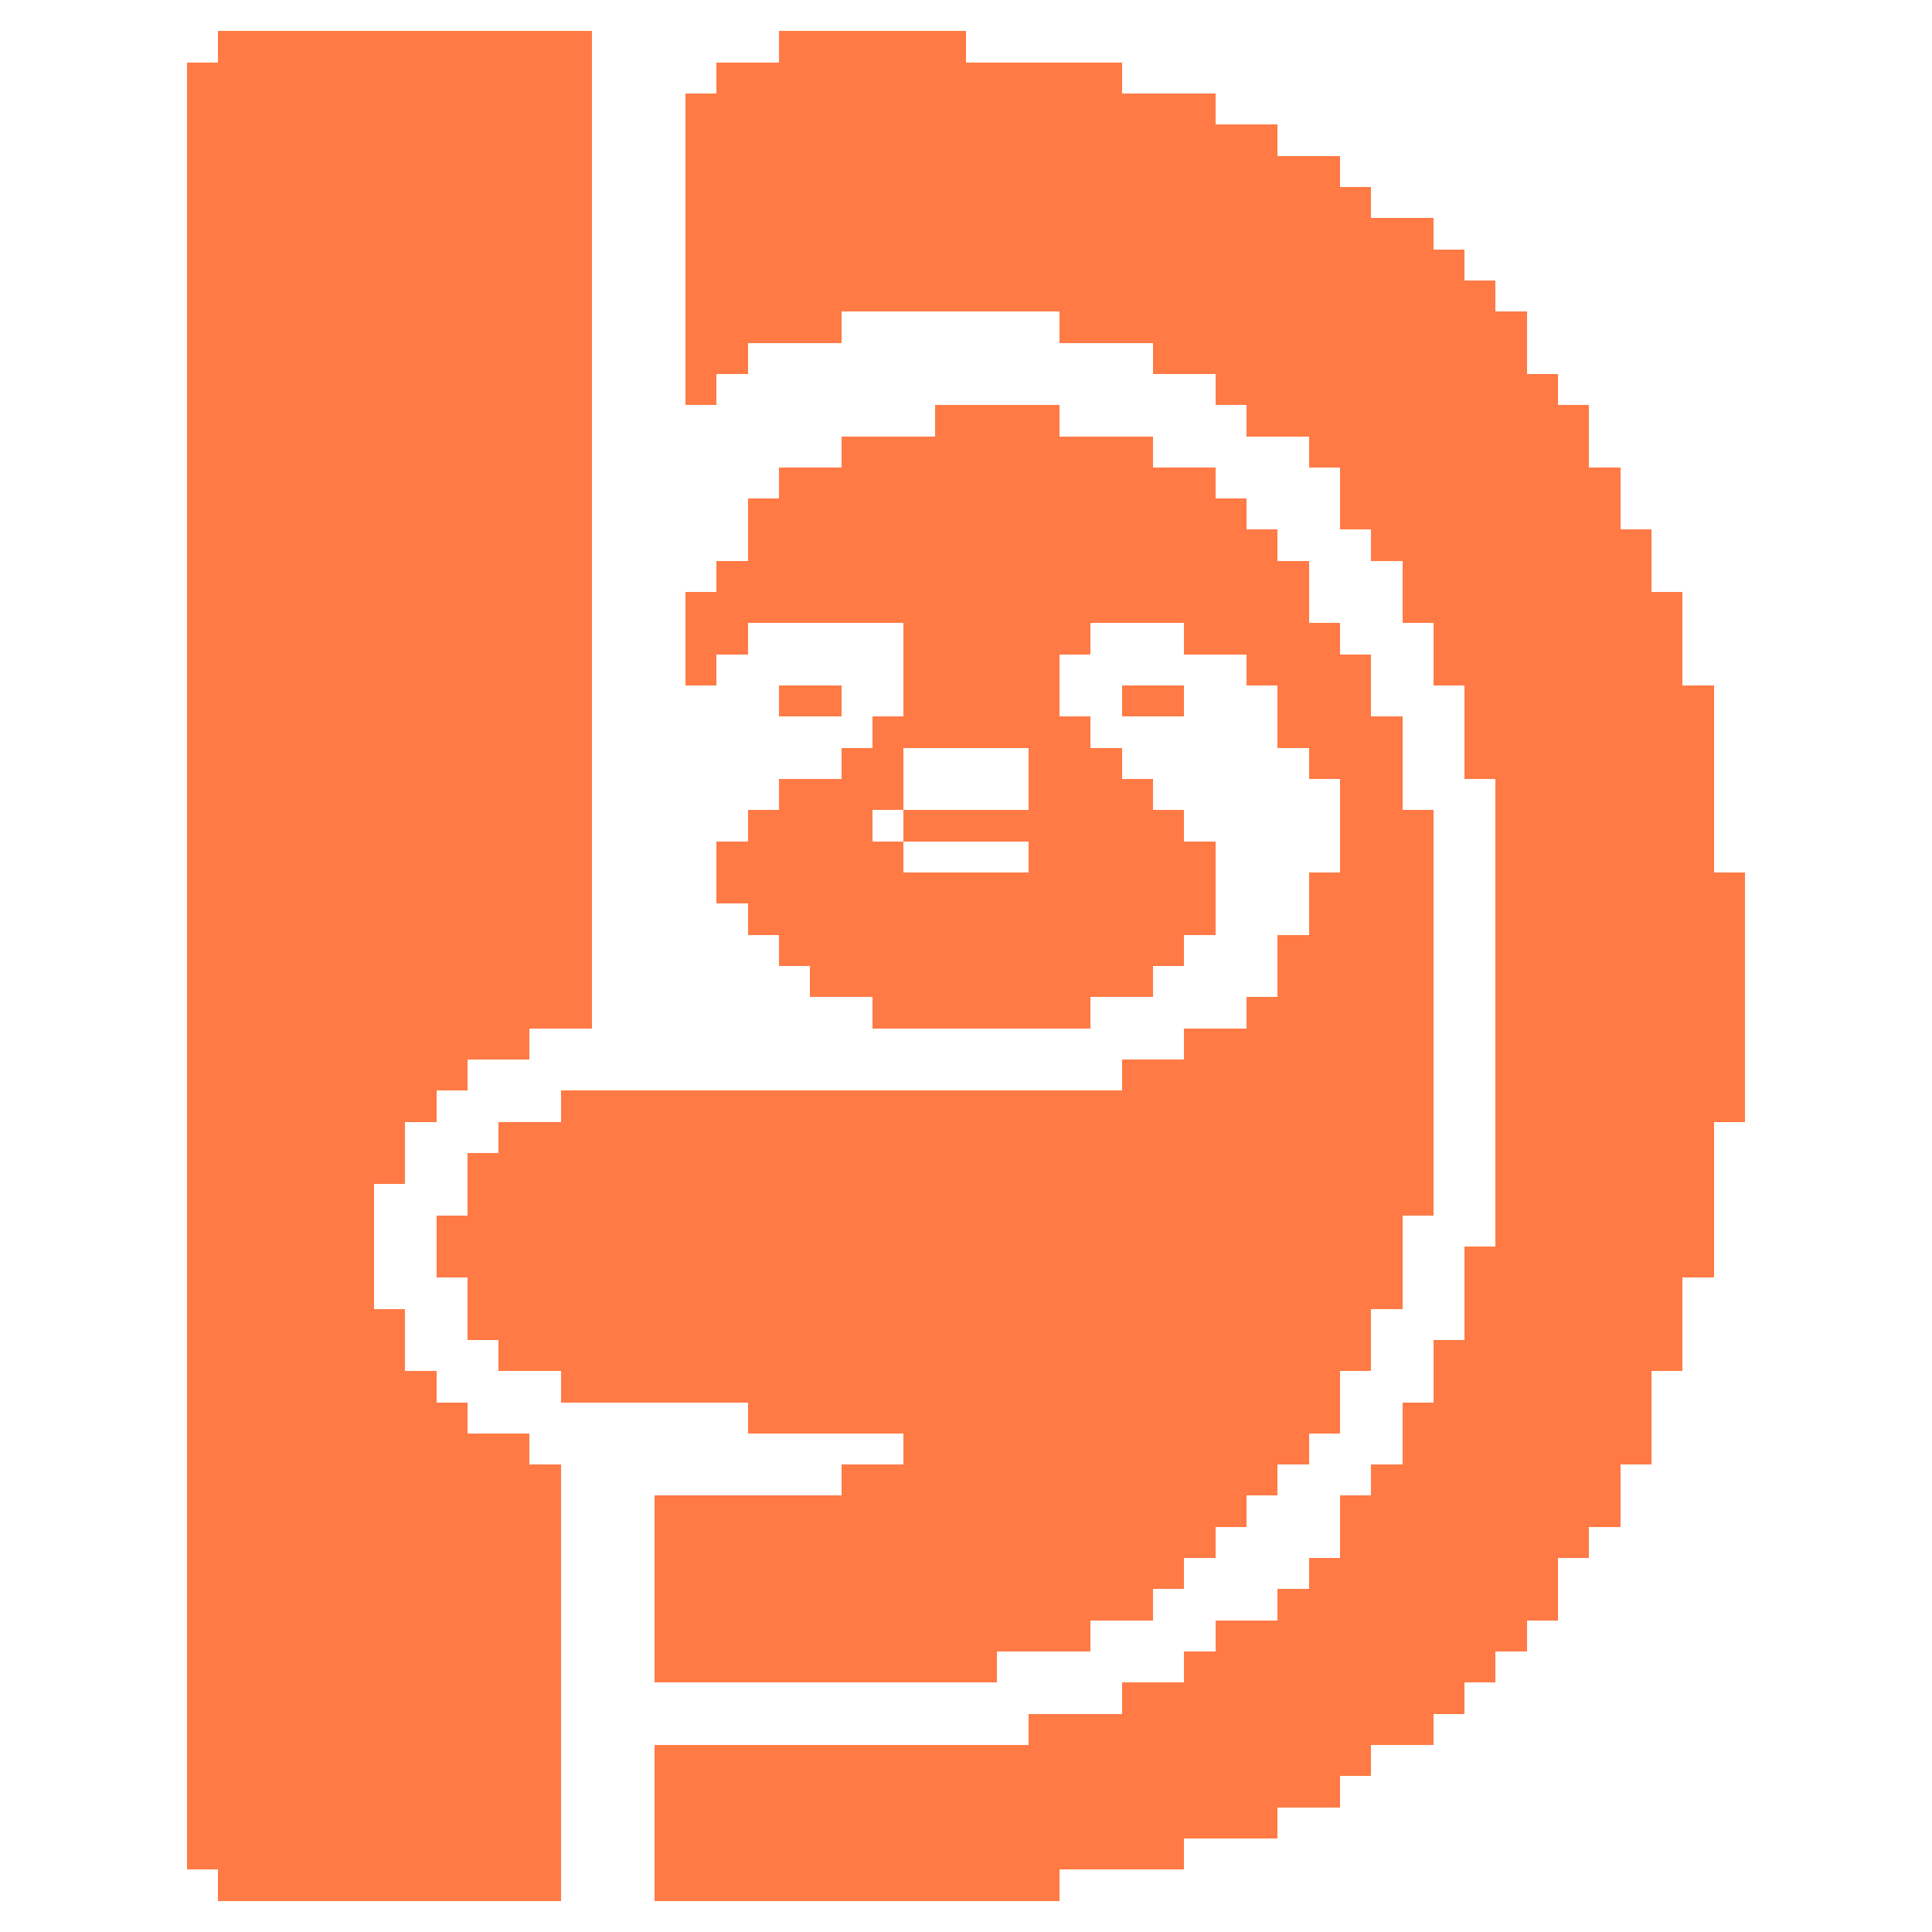
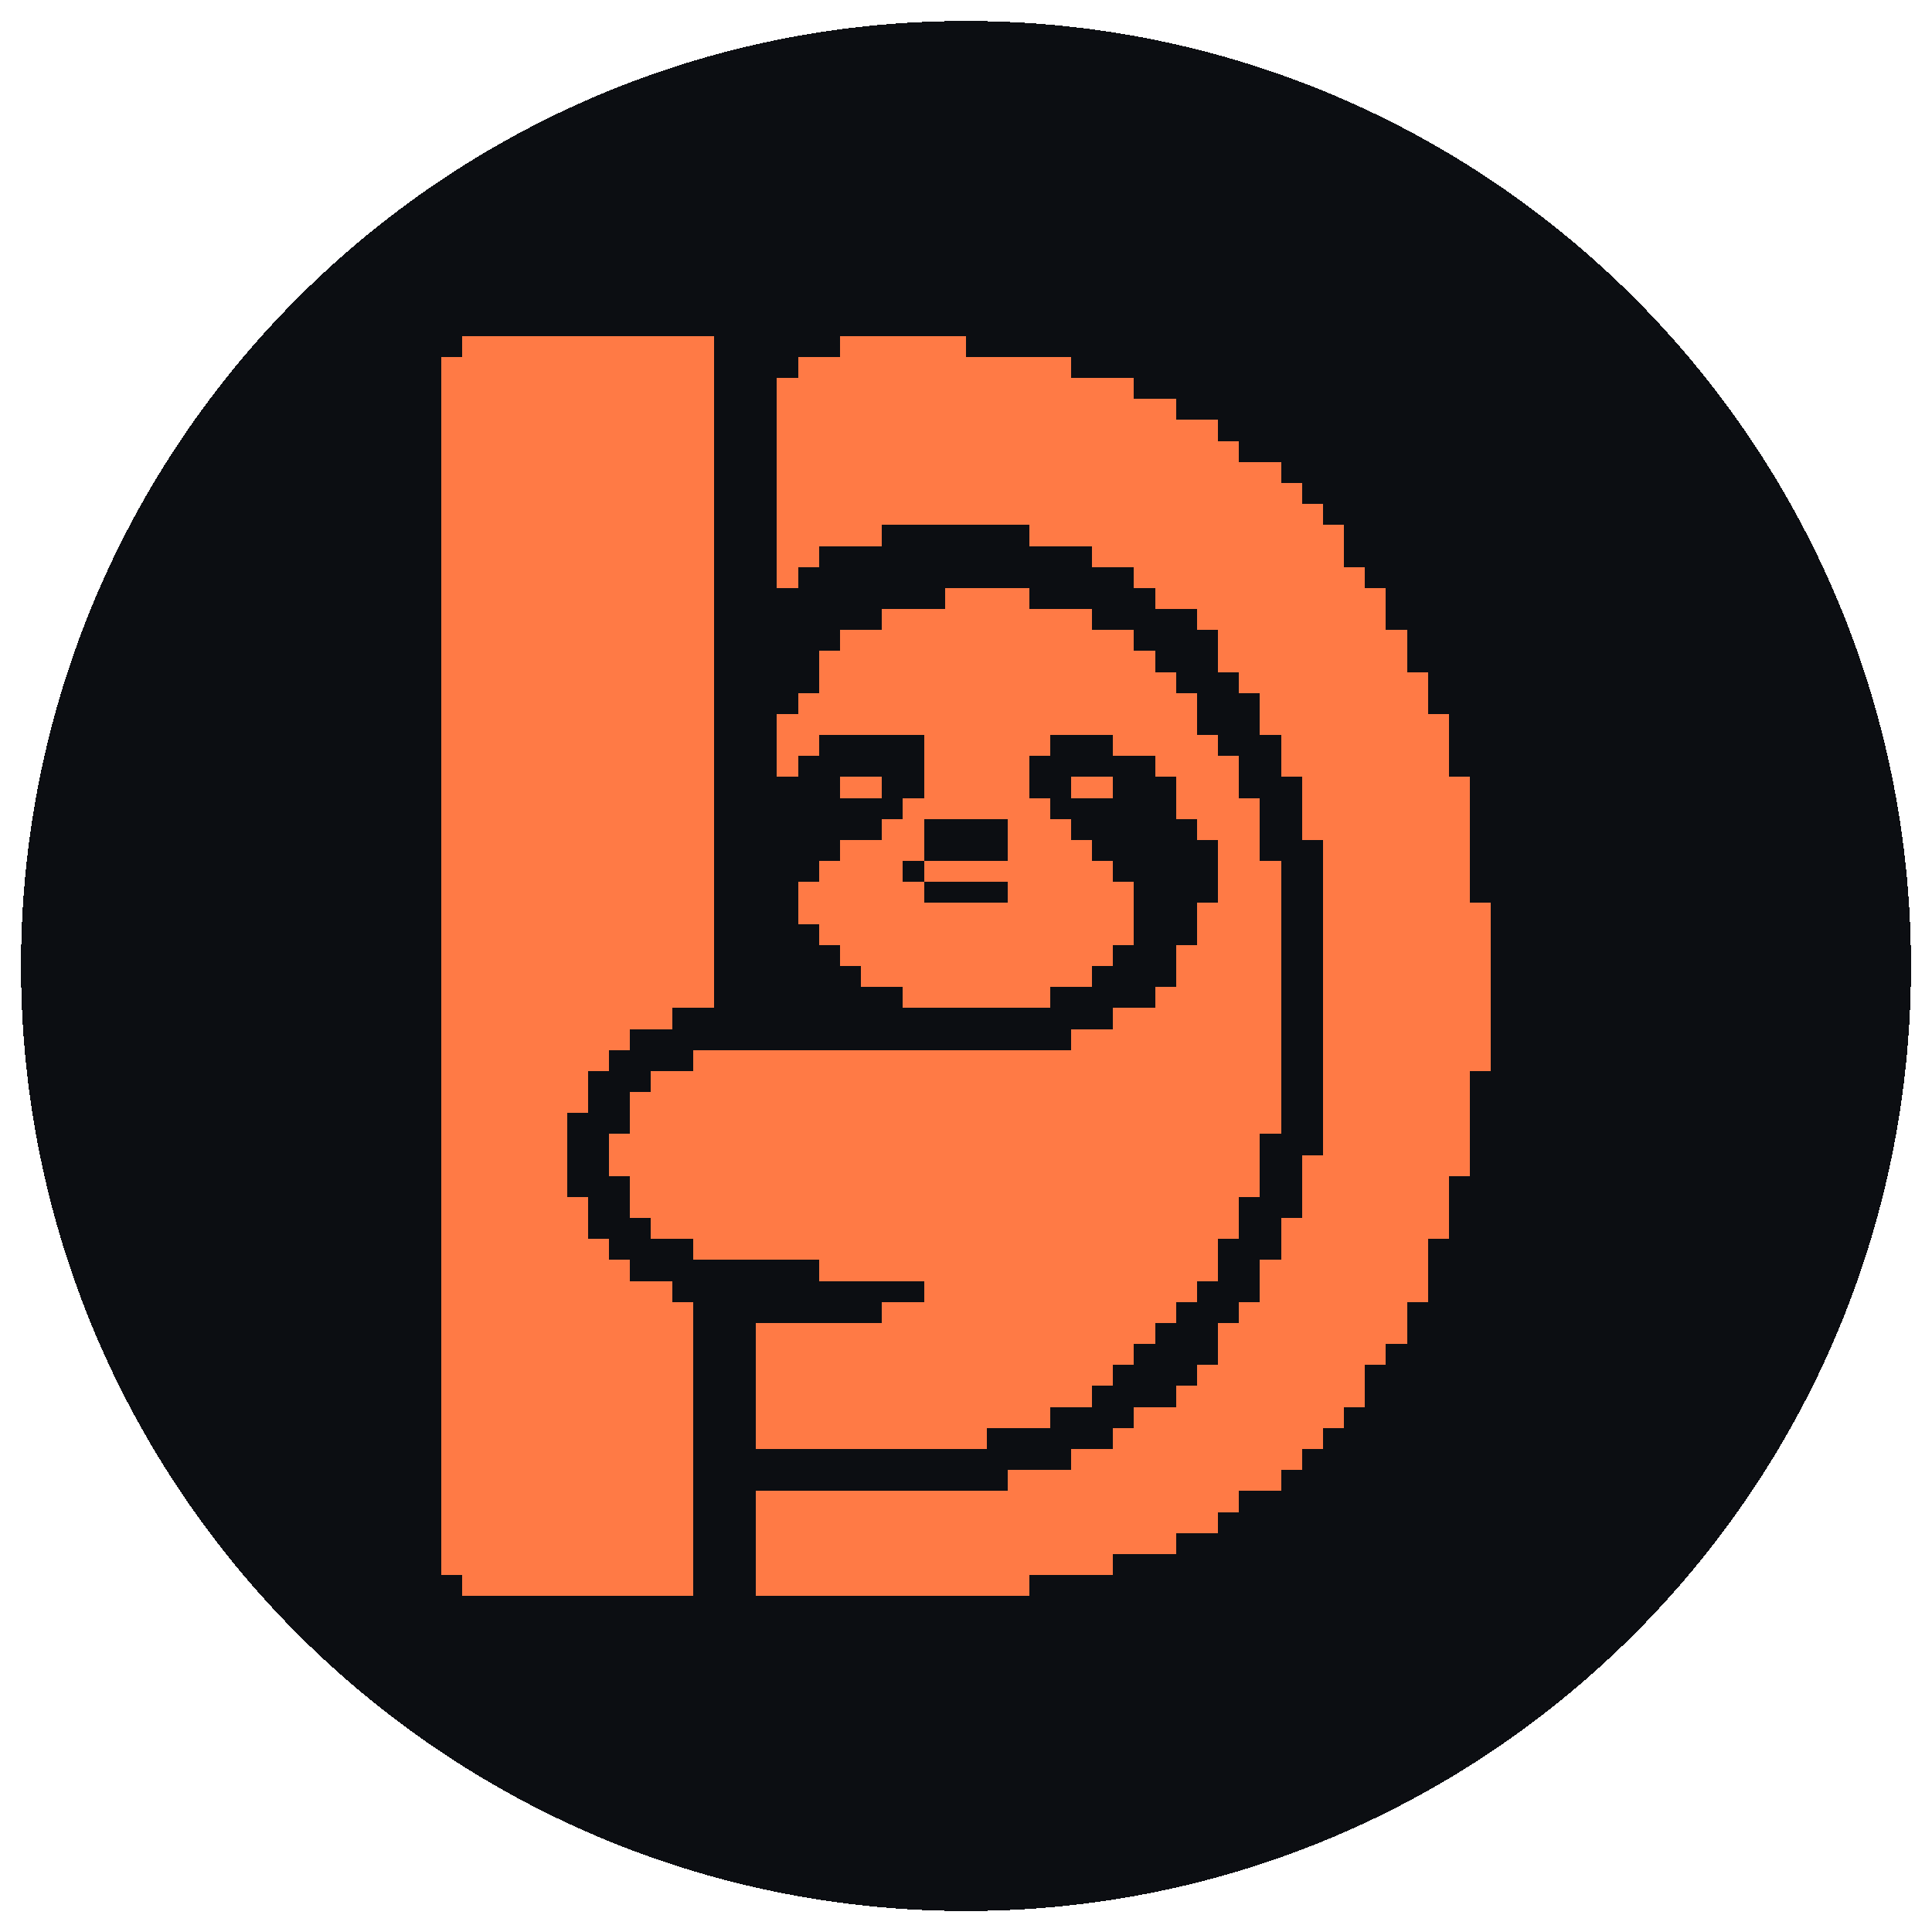
- <svg xmlns="http://www.w3.org/2000/svg" viewBox="0 0 62 62" shape-rendering="crispEdges" fill="#ff7a45" role="img" aria-label="Duckle">
-   <rect x="7" y="1" width="12" height="1" />
-   <rect x="25" y="1" width="6" height="1" />
-   <rect x="6" y="2" width="13" height="1" />
-   <rect x="23" y="2" width="13" height="1" />
-   <rect x="6" y="3" width="13" height="1" />
-   <rect x="22" y="3" width="17" height="1" />
-   <rect x="6" y="4" width="13" height="1" />
-   <rect x="22" y="4" width="19" height="1" />
-   <rect x="6" y="5" width="13" height="1" />
-   <rect x="22" y="5" width="21" height="1" />
-   <rect x="6" y="6" width="13" height="1" />
-   <rect x="22" y="6" width="22" height="1" />
-   <rect x="6" y="7" width="13" height="1" />
-   <rect x="22" y="7" width="24" height="1" />
-   <rect x="6" y="8" width="13" height="1" />
-   <rect x="22" y="8" width="25" height="1" />
-   <rect x="6" y="9" width="13" height="1" />
-   <rect x="22" y="9" width="26" height="1" />
-   <rect x="6" y="10" width="13" height="1" />
-   <rect x="22" y="10" width="5" height="1" />
-   <rect x="34" y="10" width="15" height="1" />
-   <rect x="6" y="11" width="13" height="1" />
-   <rect x="22" y="11" width="2" height="1" />
-   <rect x="37" y="11" width="12" height="1" />
-   <rect x="6" y="12" width="13" height="1" />
-   <rect x="22" y="12" width="1" height="1" />
-   <rect x="39" y="12" width="11" height="1" />
-   <rect x="6" y="13" width="13" height="1" />
-   <rect x="30" y="13" width="4" height="1" />
-   <rect x="40" y="13" width="11" height="1" />
-   <rect x="6" y="14" width="13" height="1" />
-   <rect x="27" y="14" width="10" height="1" />
-   <rect x="42" y="14" width="9" height="1" />
-   <rect x="6" y="15" width="13" height="1" />
-   <rect x="25" y="15" width="14" height="1" />
-   <rect x="43" y="15" width="9" height="1" />
-   <rect x="6" y="16" width="13" height="1" />
-   <rect x="24" y="16" width="16" height="1" />
-   <rect x="43" y="16" width="9" height="1" />
-   <rect x="6" y="17" width="13" height="1" />
-   <rect x="24" y="17" width="17" height="1" />
-   <rect x="44" y="17" width="9" height="1" />
-   <rect x="6" y="18" width="13" height="1" />
-   <rect x="23" y="18" width="19" height="1" />
-   <rect x="45" y="18" width="8" height="1" />
-   <rect x="6" y="19" width="13" height="1" />
-   <rect x="22" y="19" width="20" height="1" />
-   <rect x="45" y="19" width="9" height="1" />
-   <rect x="6" y="20" width="13" height="1" />
-   <rect x="22" y="20" width="2" height="1" />
-   <rect x="29" y="20" width="6" height="1" />
-   <rect x="38" y="20" width="5" height="1" />
-   <rect x="46" y="20" width="8" height="1" />
-   <rect x="6" y="21" width="13" height="1" />
-   <rect x="22" y="21" width="1" height="1" />
-   <rect x="29" y="21" width="5" height="1" />
-   <rect x="40" y="21" width="4" height="1" />
-   <rect x="46" y="21" width="8" height="1" />
-   <rect x="6" y="22" width="13" height="1" />
-   <rect x="25" y="22" width="2" height="1" />
-   <rect x="29" y="22" width="5" height="1" />
-   <rect x="36" y="22" width="2" height="1" />
-   <rect x="41" y="22" width="3" height="1" />
-   <rect x="47" y="22" width="8" height="1" />
-   <rect x="6" y="23" width="13" height="1" />
-   <rect x="28" y="23" width="7" height="1" />
-   <rect x="41" y="23" width="4" height="1" />
-   <rect x="47" y="23" width="8" height="1" />
-   <rect x="6" y="24" width="13" height="1" />
-   <rect x="27" y="24" width="2" height="1" />
-   <rect x="33" y="24" width="3" height="1" />
-   <rect x="42" y="24" width="3" height="1" />
-   <rect x="47" y="24" width="8" height="1" />
-   <rect x="6" y="25" width="13" height="1" />
-   <rect x="25" y="25" width="4" height="1" />
-   <rect x="33" y="25" width="4" height="1" />
-   <rect x="43" y="25" width="2" height="1" />
-   <rect x="48" y="25" width="7" height="1" />
-   <rect x="6" y="26" width="13" height="1" />
-   <rect x="24" y="26" width="4" height="1" />
-   <rect x="29" y="26" width="9" height="1" />
-   <rect x="43" y="26" width="3" height="1" />
-   <rect x="48" y="26" width="7" height="1" />
-   <rect x="6" y="27" width="13" height="1" />
-   <rect x="23" y="27" width="6" height="1" />
-   <rect x="33" y="27" width="6" height="1" />
-   <rect x="43" y="27" width="3" height="1" />
-   <rect x="48" y="27" width="7" height="1" />
-   <rect x="6" y="28" width="13" height="1" />
-   <rect x="23" y="28" width="16" height="1" />
-   <rect x="42" y="28" width="4" height="1" />
-   <rect x="48" y="28" width="8" height="1" />
-   <rect x="6" y="29" width="13" height="1" />
-   <rect x="24" y="29" width="15" height="1" />
-   <rect x="42" y="29" width="4" height="1" />
-   <rect x="48" y="29" width="8" height="1" />
-   <rect x="6" y="30" width="13" height="1" />
-   <rect x="25" y="30" width="13" height="1" />
-   <rect x="41" y="30" width="5" height="1" />
-   <rect x="48" y="30" width="8" height="1" />
-   <rect x="6" y="31" width="13" height="1" />
-   <rect x="26" y="31" width="11" height="1" />
-   <rect x="41" y="31" width="5" height="1" />
-   <rect x="48" y="31" width="8" height="1" />
-   <rect x="6" y="32" width="13" height="1" />
-   <rect x="28" y="32" width="7" height="1" />
-   <rect x="40" y="32" width="6" height="1" />
-   <rect x="48" y="32" width="8" height="1" />
-   <rect x="6" y="33" width="11" height="1" />
-   <rect x="38" y="33" width="8" height="1" />
-   <rect x="48" y="33" width="8" height="1" />
-   <rect x="6" y="34" width="9" height="1" />
-   <rect x="36" y="34" width="10" height="1" />
-   <rect x="48" y="34" width="8" height="1" />
-   <rect x="6" y="35" width="8" height="1" />
-   <rect x="18" y="35" width="28" height="1" />
-   <rect x="48" y="35" width="8" height="1" />
-   <rect x="6" y="36" width="7" height="1" />
-   <rect x="16" y="36" width="30" height="1" />
-   <rect x="48" y="36" width="7" height="1" />
-   <rect x="6" y="37" width="7" height="1" />
-   <rect x="15" y="37" width="31" height="1" />
-   <rect x="48" y="37" width="7" height="1" />
-   <rect x="6" y="38" width="6" height="1" />
-   <rect x="15" y="38" width="31" height="1" />
-   <rect x="48" y="38" width="7" height="1" />
-   <rect x="6" y="39" width="6" height="1" />
-   <rect x="14" y="39" width="31" height="1" />
-   <rect x="48" y="39" width="7" height="1" />
-   <rect x="6" y="40" width="6" height="1" />
-   <rect x="14" y="40" width="31" height="1" />
-   <rect x="47" y="40" width="8" height="1" />
-   <rect x="6" y="41" width="6" height="1" />
-   <rect x="15" y="41" width="30" height="1" />
-   <rect x="47" y="41" width="7" height="1" />
-   <rect x="6" y="42" width="7" height="1" />
-   <rect x="15" y="42" width="29" height="1" />
-   <rect x="47" y="42" width="7" height="1" />
-   <rect x="6" y="43" width="7" height="1" />
-   <rect x="16" y="43" width="28" height="1" />
-   <rect x="46" y="43" width="8" height="1" />
-   <rect x="6" y="44" width="8" height="1" />
-   <rect x="18" y="44" width="25" height="1" />
-   <rect x="46" y="44" width="7" height="1" />
-   <rect x="6" y="45" width="9" height="1" />
-   <rect x="24" y="45" width="19" height="1" />
-   <rect x="45" y="45" width="8" height="1" />
-   <rect x="6" y="46" width="11" height="1" />
-   <rect x="29" y="46" width="13" height="1" />
-   <rect x="45" y="46" width="8" height="1" />
-   <rect x="6" y="47" width="12" height="1" />
-   <rect x="27" y="47" width="14" height="1" />
-   <rect x="44" y="47" width="8" height="1" />
-   <rect x="6" y="48" width="12" height="1" />
-   <rect x="21" y="48" width="19" height="1" />
-   <rect x="43" y="48" width="9" height="1" />
-   <rect x="6" y="49" width="12" height="1" />
-   <rect x="21" y="49" width="18" height="1" />
-   <rect x="43" y="49" width="8" height="1" />
-   <rect x="6" y="50" width="12" height="1" />
-   <rect x="21" y="50" width="17" height="1" />
-   <rect x="42" y="50" width="8" height="1" />
-   <rect x="6" y="51" width="12" height="1" />
-   <rect x="21" y="51" width="16" height="1" />
-   <rect x="41" y="51" width="9" height="1" />
-   <rect x="6" y="52" width="12" height="1" />
-   <rect x="21" y="52" width="14" height="1" />
-   <rect x="39" y="52" width="10" height="1" />
-   <rect x="6" y="53" width="12" height="1" />
-   <rect x="21" y="53" width="11" height="1" />
-   <rect x="38" y="53" width="10" height="1" />
-   <rect x="6" y="54" width="12" height="1" />
-   <rect x="36" y="54" width="11" height="1" />
-   <rect x="6" y="55" width="12" height="1" />
-   <rect x="33" y="55" width="13" height="1" />
-   <rect x="6" y="56" width="12" height="1" />
-   <rect x="21" y="56" width="23" height="1" />
-   <rect x="6" y="57" width="12" height="1" />
-   <rect x="21" y="57" width="22" height="1" />
-   <rect x="6" y="58" width="12" height="1" />
-   <rect x="21" y="58" width="20" height="1" />
-   <rect x="6" y="59" width="12" height="1" />
-   <rect x="21" y="59" width="17" height="1" />
-   <rect x="7" y="60" width="11" height="1" />
-   <rect x="21" y="60" width="13" height="1" />
+ <svg xmlns="http://www.w3.org/2000/svg" viewBox="0 0 92 92" shape-rendering="crispEdges" role="img" aria-label="Duckle">
+   <circle cx="46.0" cy="46.0" r="45.0" fill="#0c0e12" />
+   <g fill="#ff7a45">
+     <rect x="22" y="16" width="12" height="1" />
+     <rect x="40" y="16" width="6" height="1" />
+     <rect x="21" y="17" width="13" height="1" />
+     <rect x="38" y="17" width="13" height="1" />
+     <rect x="21" y="18" width="13" height="1" />
+     <rect x="37" y="18" width="17" height="1" />
+     <rect x="21" y="19" width="13" height="1" />
+     <rect x="37" y="19" width="19" height="1" />
+     <rect x="21" y="20" width="13" height="1" />
+     <rect x="37" y="20" width="21" height="1" />
+     <rect x="21" y="21" width="13" height="1" />
+     <rect x="37" y="21" width="22" height="1" />
+     <rect x="21" y="22" width="13" height="1" />
+     <rect x="37" y="22" width="24" height="1" />
+     <rect x="21" y="23" width="13" height="1" />
+     <rect x="37" y="23" width="25" height="1" />
+     <rect x="21" y="24" width="13" height="1" />
+     <rect x="37" y="24" width="26" height="1" />
+     <rect x="21" y="25" width="13" height="1" />
+     <rect x="37" y="25" width="5" height="1" />
+     <rect x="49" y="25" width="15" height="1" />
+     <rect x="21" y="26" width="13" height="1" />
+     <rect x="37" y="26" width="2" height="1" />
+     <rect x="52" y="26" width="12" height="1" />
+     <rect x="21" y="27" width="13" height="1" />
+     <rect x="37" y="27" width="1" height="1" />
+     <rect x="54" y="27" width="11" height="1" />
+     <rect x="21" y="28" width="13" height="1" />
+     <rect x="45" y="28" width="4" height="1" />
+     <rect x="55" y="28" width="11" height="1" />
+     <rect x="21" y="29" width="13" height="1" />
+     <rect x="42" y="29" width="10" height="1" />
+     <rect x="57" y="29" width="9" height="1" />
+     <rect x="21" y="30" width="13" height="1" />
+     <rect x="40" y="30" width="14" height="1" />
+     <rect x="58" y="30" width="9" height="1" />
+     <rect x="21" y="31" width="13" height="1" />
+     <rect x="39" y="31" width="16" height="1" />
+     <rect x="58" y="31" width="9" height="1" />
+     <rect x="21" y="32" width="13" height="1" />
+     <rect x="39" y="32" width="17" height="1" />
+     <rect x="59" y="32" width="9" height="1" />
+     <rect x="21" y="33" width="13" height="1" />
+     <rect x="38" y="33" width="19" height="1" />
+     <rect x="60" y="33" width="8" height="1" />
+     <rect x="21" y="34" width="13" height="1" />
+     <rect x="37" y="34" width="20" height="1" />
+     <rect x="60" y="34" width="9" height="1" />
+     <rect x="21" y="35" width="13" height="1" />
+     <rect x="37" y="35" width="2" height="1" />
+     <rect x="44" y="35" width="6" height="1" />
+     <rect x="53" y="35" width="5" height="1" />
+     <rect x="61" y="35" width="8" height="1" />
+     <rect x="21" y="36" width="13" height="1" />
+     <rect x="37" y="36" width="1" height="1" />
+     <rect x="44" y="36" width="5" height="1" />
+     <rect x="55" y="36" width="4" height="1" />
+     <rect x="61" y="36" width="8" height="1" />
+     <rect x="21" y="37" width="13" height="1" />
+     <rect x="40" y="37" width="2" height="1" />
+     <rect x="44" y="37" width="5" height="1" />
+     <rect x="51" y="37" width="2" height="1" />
+     <rect x="56" y="37" width="3" height="1" />
+     <rect x="62" y="37" width="8" height="1" />
+     <rect x="21" y="38" width="13" height="1" />
+     <rect x="43" y="38" width="7" height="1" />
+     <rect x="56" y="38" width="4" height="1" />
+     <rect x="62" y="38" width="8" height="1" />
+     <rect x="21" y="39" width="13" height="1" />
+     <rect x="42" y="39" width="2" height="1" />
+     <rect x="48" y="39" width="3" height="1" />
+     <rect x="57" y="39" width="3" height="1" />
+     <rect x="62" y="39" width="8" height="1" />
+     <rect x="21" y="40" width="13" height="1" />
+     <rect x="40" y="40" width="4" height="1" />
+     <rect x="48" y="40" width="4" height="1" />
+     <rect x="58" y="40" width="2" height="1" />
+     <rect x="63" y="40" width="7" height="1" />
+     <rect x="21" y="41" width="13" height="1" />
+     <rect x="39" y="41" width="4" height="1" />
+     <rect x="44" y="41" width="9" height="1" />
+     <rect x="58" y="41" width="3" height="1" />
+     <rect x="63" y="41" width="7" height="1" />
+     <rect x="21" y="42" width="13" height="1" />
+     <rect x="38" y="42" width="6" height="1" />
+     <rect x="48" y="42" width="6" height="1" />
+     <rect x="58" y="42" width="3" height="1" />
+     <rect x="63" y="42" width="7" height="1" />
+     <rect x="21" y="43" width="13" height="1" />
+     <rect x="38" y="43" width="16" height="1" />
+     <rect x="57" y="43" width="4" height="1" />
+     <rect x="63" y="43" width="8" height="1" />
+     <rect x="21" y="44" width="13" height="1" />
+     <rect x="39" y="44" width="15" height="1" />
+     <rect x="57" y="44" width="4" height="1" />
+     <rect x="63" y="44" width="8" height="1" />
+     <rect x="21" y="45" width="13" height="1" />
+     <rect x="40" y="45" width="13" height="1" />
+     <rect x="56" y="45" width="5" height="1" />
+     <rect x="63" y="45" width="8" height="1" />
+     <rect x="21" y="46" width="13" height="1" />
+     <rect x="41" y="46" width="11" height="1" />
+     <rect x="56" y="46" width="5" height="1" />
+     <rect x="63" y="46" width="8" height="1" />
+     <rect x="21" y="47" width="13" height="1" />
+     <rect x="43" y="47" width="7" height="1" />
+     <rect x="55" y="47" width="6" height="1" />
+     <rect x="63" y="47" width="8" height="1" />
+     <rect x="21" y="48" width="11" height="1" />
+     <rect x="53" y="48" width="8" height="1" />
+     <rect x="63" y="48" width="8" height="1" />
+     <rect x="21" y="49" width="9" height="1" />
+     <rect x="51" y="49" width="10" height="1" />
+     <rect x="63" y="49" width="8" height="1" />
+     <rect x="21" y="50" width="8" height="1" />
+     <rect x="33" y="50" width="28" height="1" />
+     <rect x="63" y="50" width="8" height="1" />
+     <rect x="21" y="51" width="7" height="1" />
+     <rect x="31" y="51" width="30" height="1" />
+     <rect x="63" y="51" width="7" height="1" />
+     <rect x="21" y="52" width="7" height="1" />
+     <rect x="30" y="52" width="31" height="1" />
+     <rect x="63" y="52" width="7" height="1" />
+     <rect x="21" y="53" width="6" height="1" />
+     <rect x="30" y="53" width="31" height="1" />
+     <rect x="63" y="53" width="7" height="1" />
+     <rect x="21" y="54" width="6" height="1" />
+     <rect x="29" y="54" width="31" height="1" />
+     <rect x="63" y="54" width="7" height="1" />
+     <rect x="21" y="55" width="6" height="1" />
+     <rect x="29" y="55" width="31" height="1" />
+     <rect x="62" y="55" width="8" height="1" />
+     <rect x="21" y="56" width="6" height="1" />
+     <rect x="30" y="56" width="30" height="1" />
+     <rect x="62" y="56" width="7" height="1" />
+     <rect x="21" y="57" width="7" height="1" />
+     <rect x="30" y="57" width="29" height="1" />
+     <rect x="62" y="57" width="7" height="1" />
+     <rect x="21" y="58" width="7" height="1" />
+     <rect x="31" y="58" width="28" height="1" />
+     <rect x="61" y="58" width="8" height="1" />
+     <rect x="21" y="59" width="8" height="1" />
+     <rect x="33" y="59" width="25" height="1" />
+     <rect x="61" y="59" width="7" height="1" />
+     <rect x="21" y="60" width="9" height="1" />
+     <rect x="39" y="60" width="19" height="1" />
+     <rect x="60" y="60" width="8" height="1" />
+     <rect x="21" y="61" width="11" height="1" />
+     <rect x="44" y="61" width="13" height="1" />
+     <rect x="60" y="61" width="8" height="1" />
+     <rect x="21" y="62" width="12" height="1" />
+     <rect x="42" y="62" width="14" height="1" />
+     <rect x="59" y="62" width="8" height="1" />
+     <rect x="21" y="63" width="12" height="1" />
+     <rect x="36" y="63" width="19" height="1" />
+     <rect x="58" y="63" width="9" height="1" />
+     <rect x="21" y="64" width="12" height="1" />
+     <rect x="36" y="64" width="18" height="1" />
+     <rect x="58" y="64" width="8" height="1" />
+     <rect x="21" y="65" width="12" height="1" />
+     <rect x="36" y="65" width="17" height="1" />
+     <rect x="57" y="65" width="8" height="1" />
+     <rect x="21" y="66" width="12" height="1" />
+     <rect x="36" y="66" width="16" height="1" />
+     <rect x="56" y="66" width="9" height="1" />
+     <rect x="21" y="67" width="12" height="1" />
+     <rect x="36" y="67" width="14" height="1" />
+     <rect x="54" y="67" width="10" height="1" />
+     <rect x="21" y="68" width="12" height="1" />
+     <rect x="36" y="68" width="11" height="1" />
+     <rect x="53" y="68" width="10" height="1" />
+     <rect x="21" y="69" width="12" height="1" />
+     <rect x="51" y="69" width="11" height="1" />
+     <rect x="21" y="70" width="12" height="1" />
+     <rect x="48" y="70" width="13" height="1" />
+     <rect x="21" y="71" width="12" height="1" />
+     <rect x="36" y="71" width="23" height="1" />
+     <rect x="21" y="72" width="12" height="1" />
+     <rect x="36" y="72" width="22" height="1" />
+     <rect x="21" y="73" width="12" height="1" />
+     <rect x="36" y="73" width="20" height="1" />
+     <rect x="21" y="74" width="12" height="1" />
+     <rect x="36" y="74" width="17" height="1" />
+     <rect x="22" y="75" width="11" height="1" />
+     <rect x="36" y="75" width="13" height="1" />
+   </g>
</svg>
